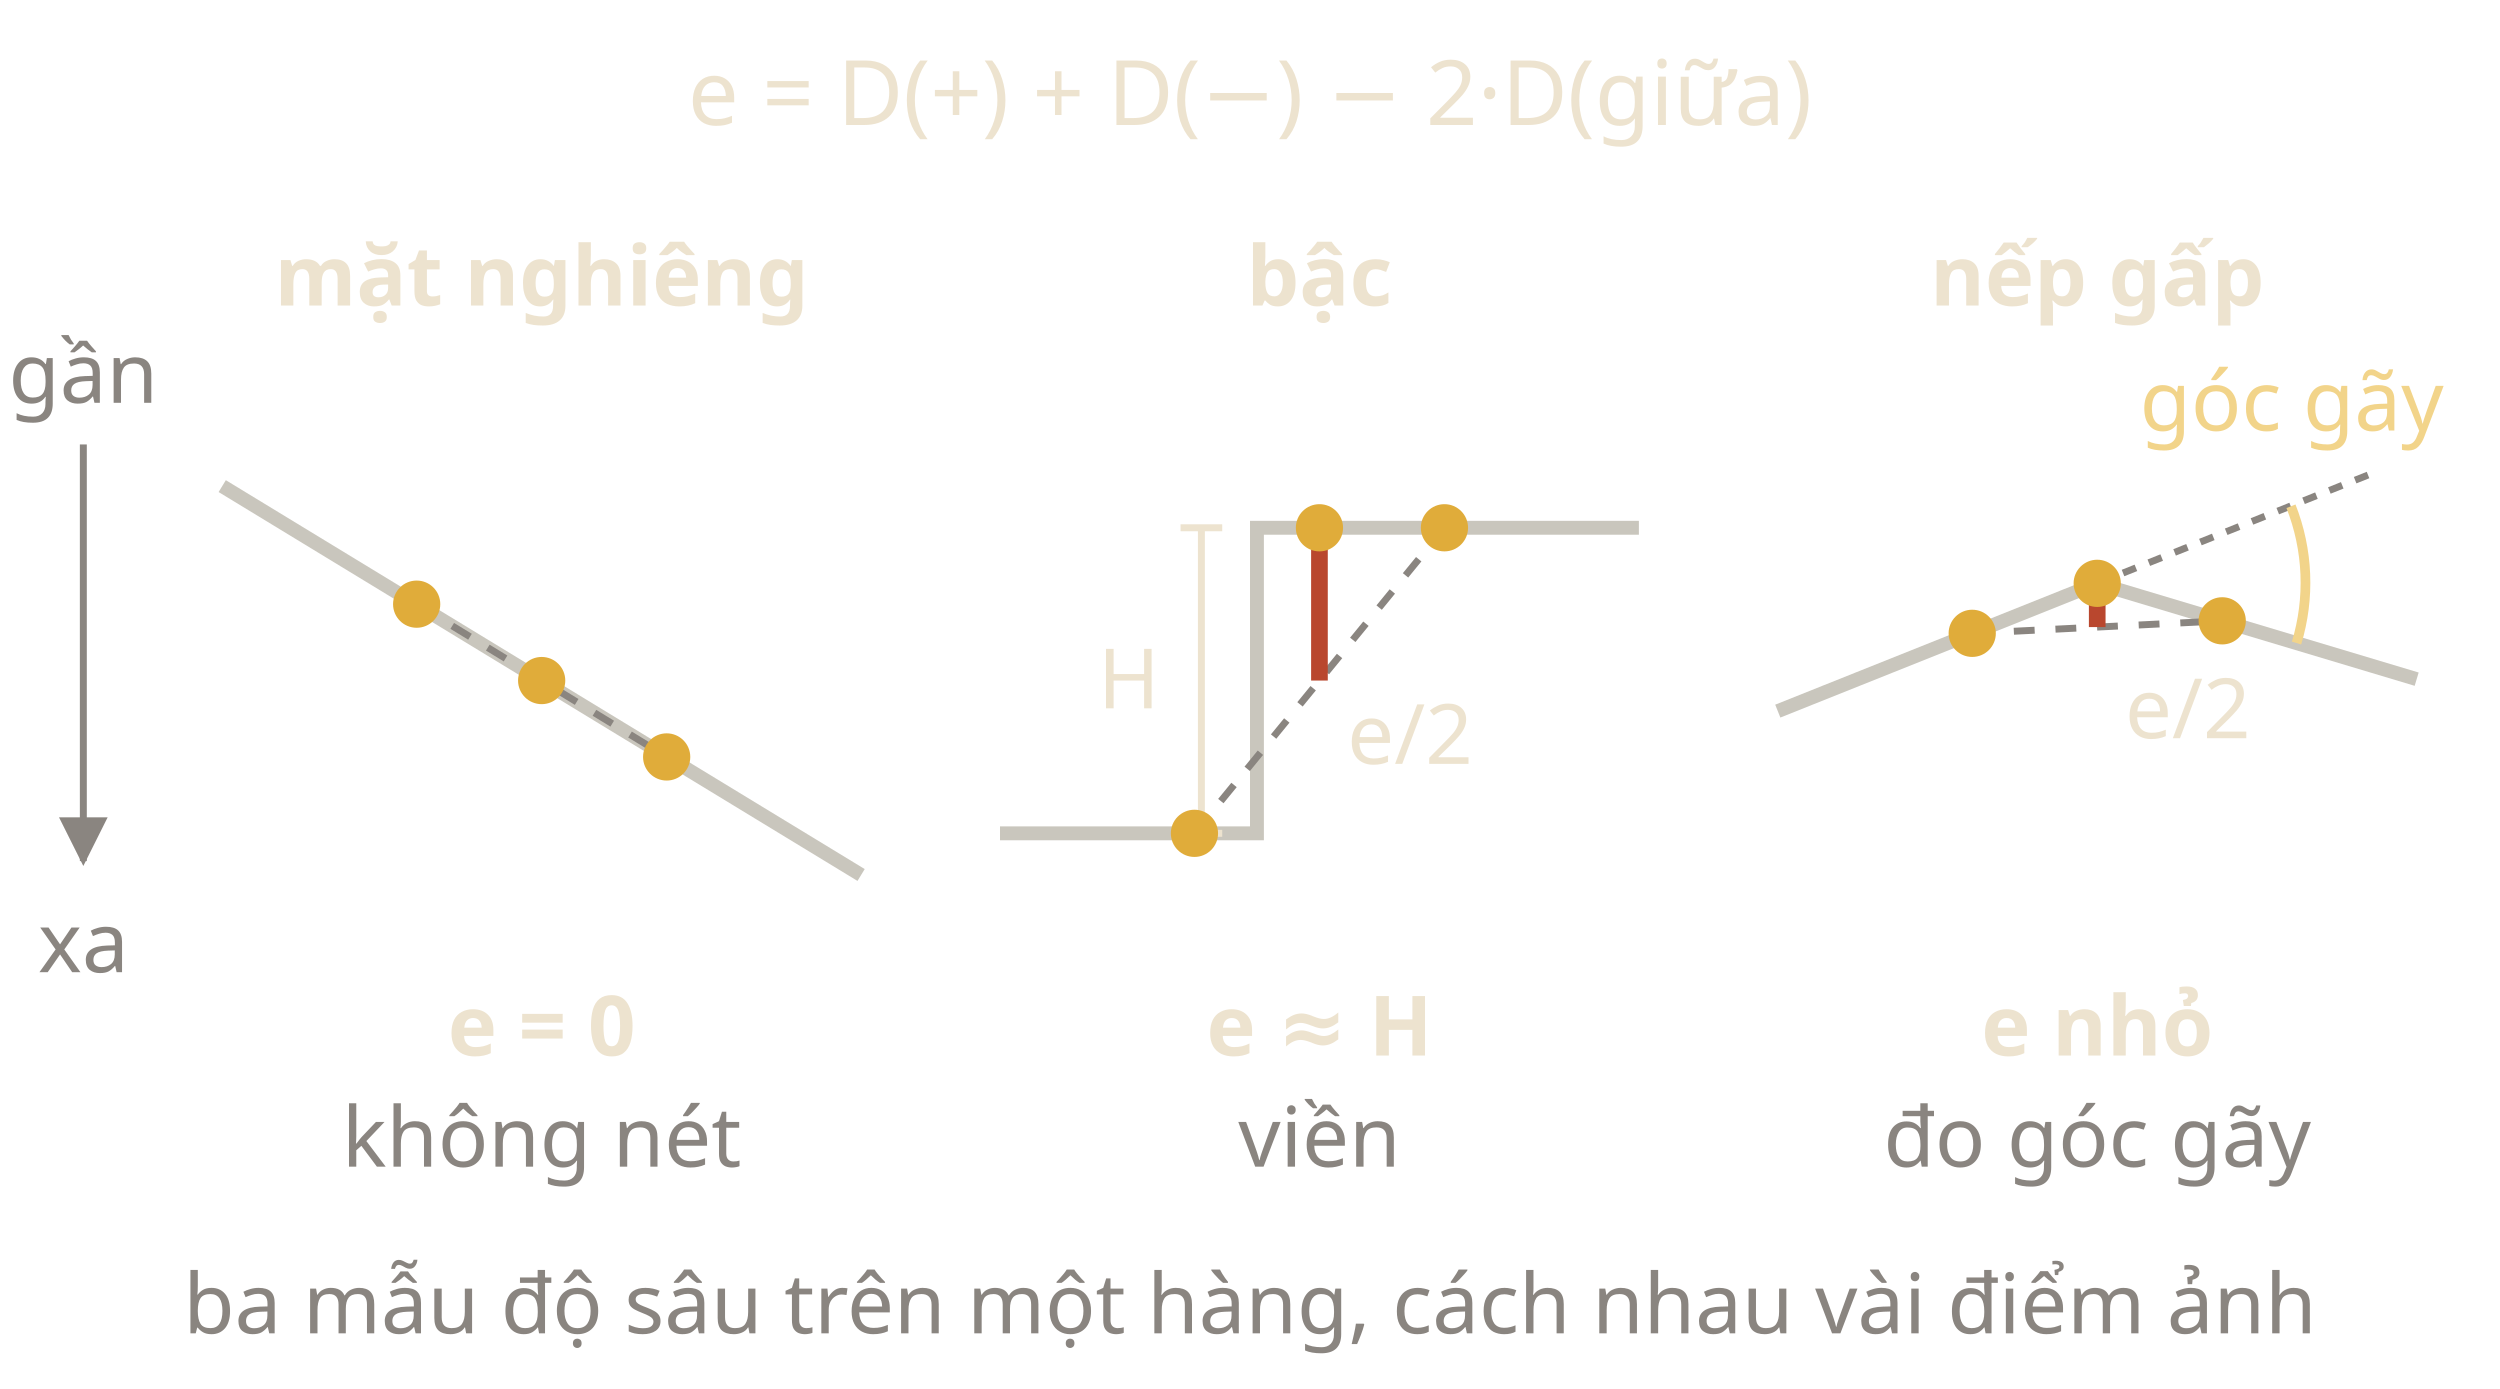
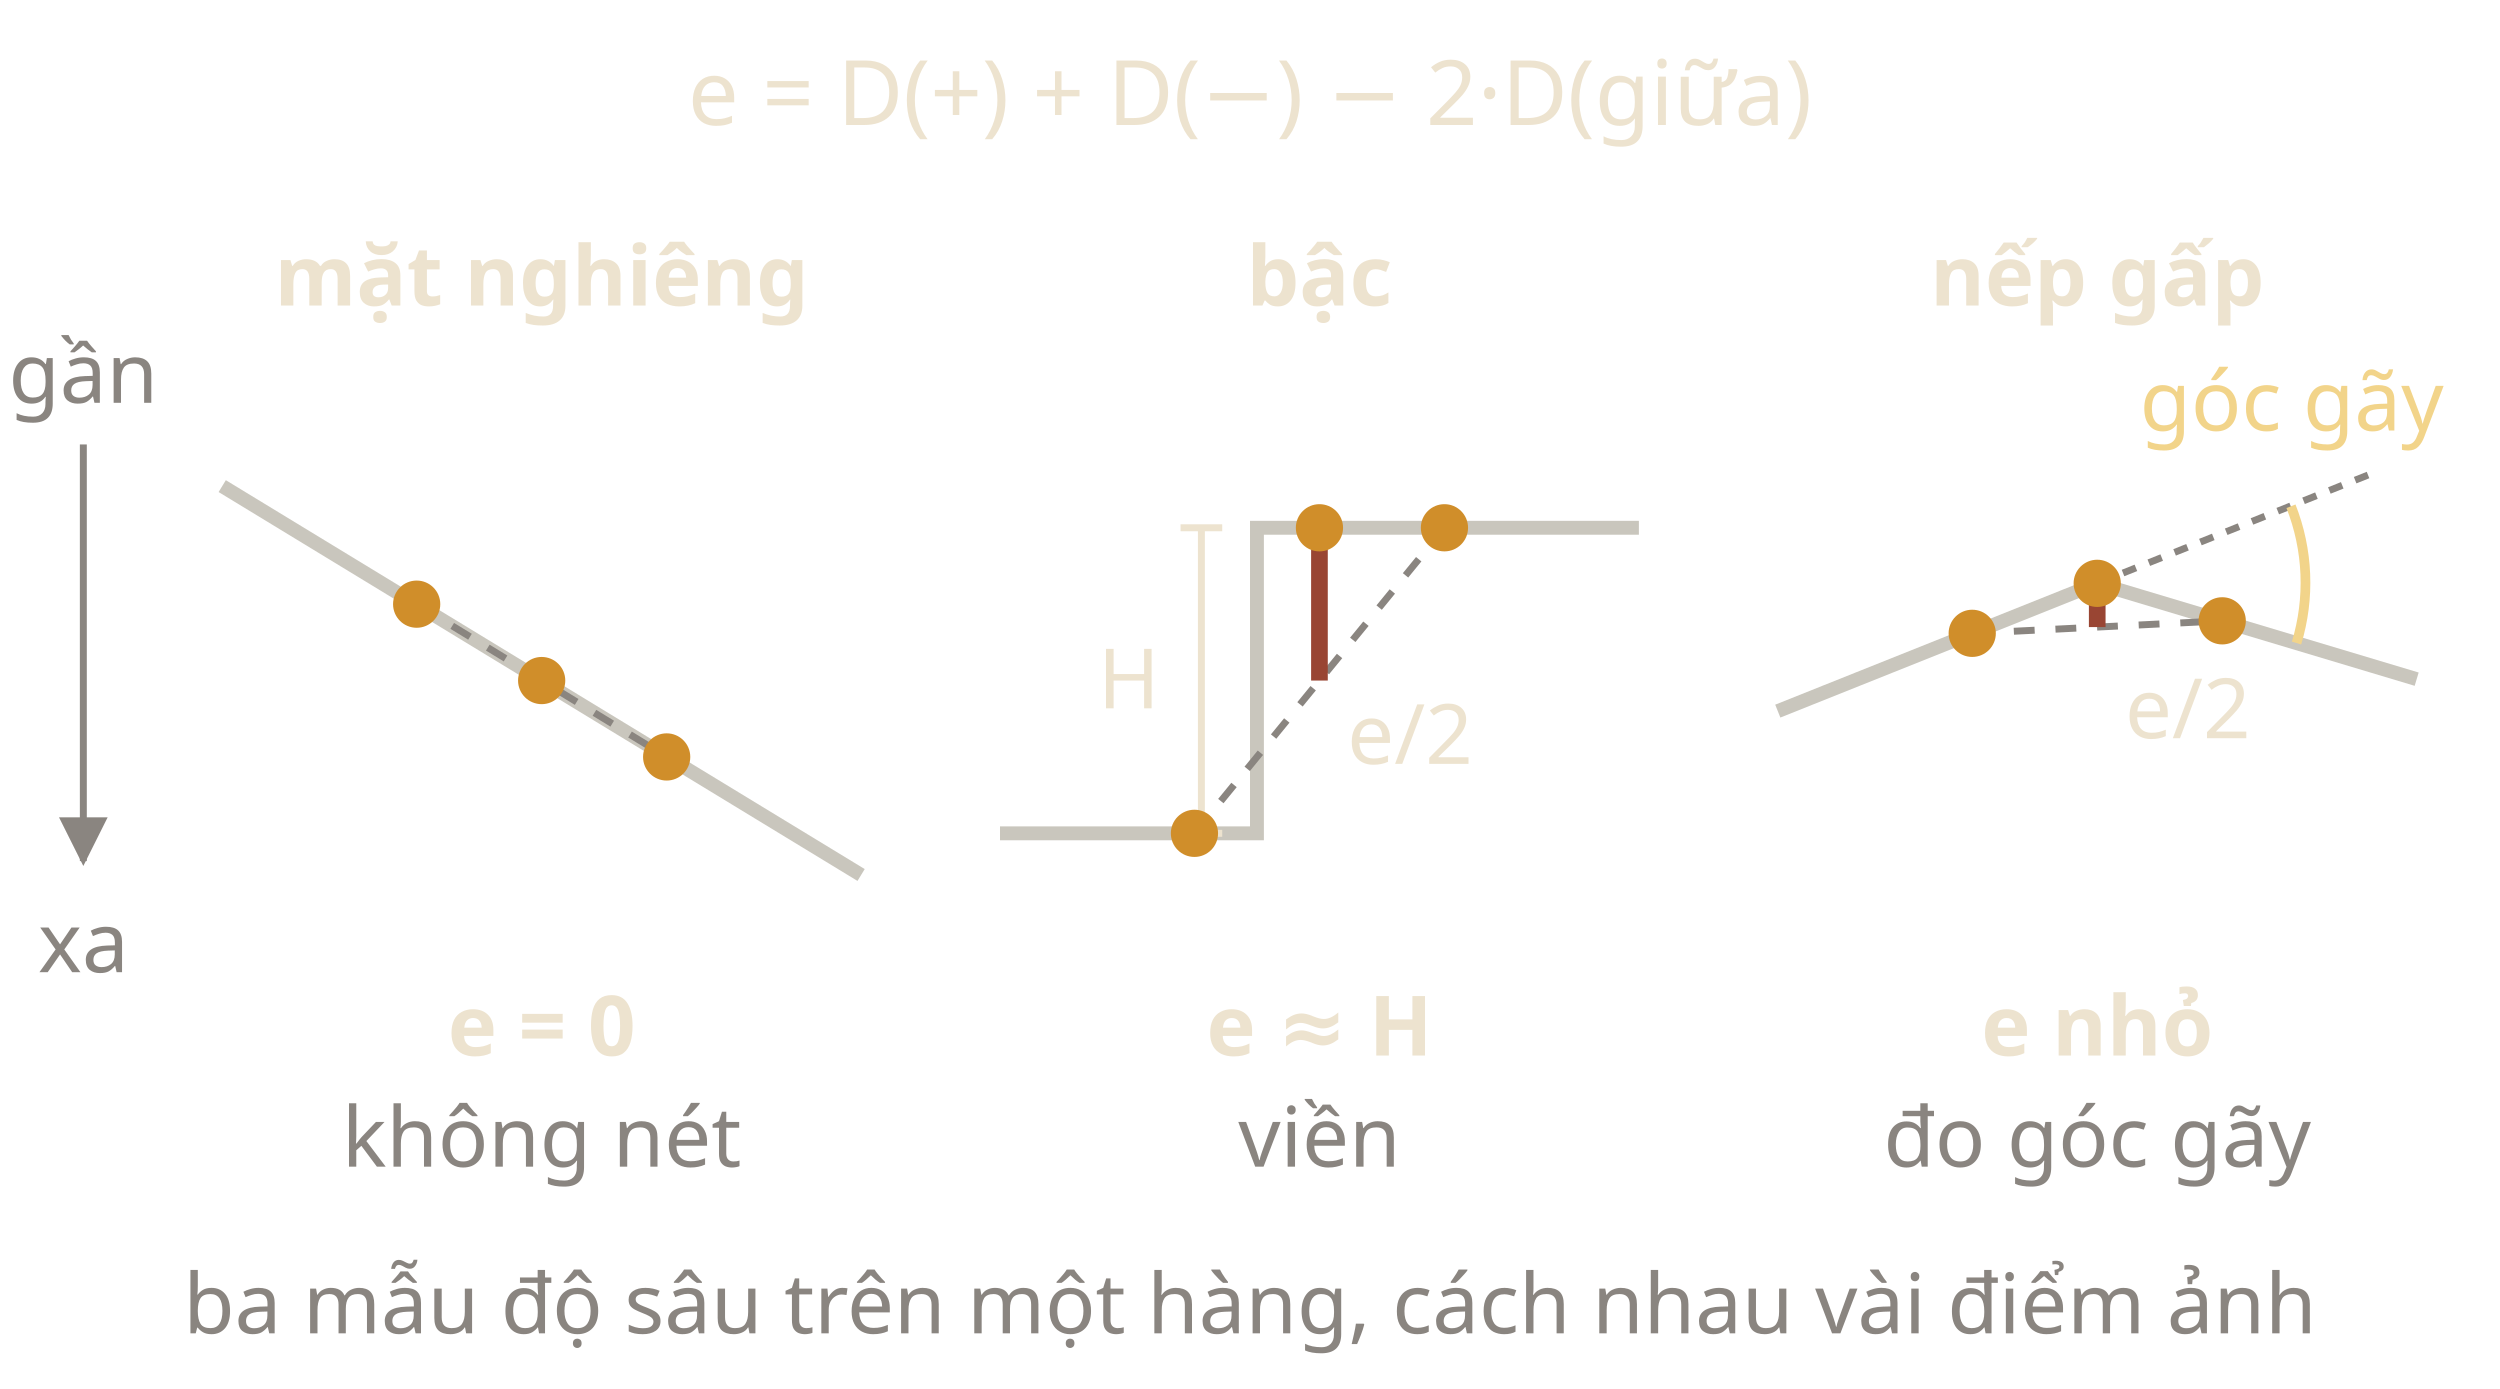
<svg xmlns="http://www.w3.org/2000/svg" viewBox="0 0 360 200" role="img" aria-labelledby="dg-dgmc-lm-title" font-family="'Be Vietnam Pro', system-ui, sans-serif" font-size="12">
  <defs>
    <marker id="dg-dgmc-lm-mui" viewBox="0 0 10 10" refX="9" refY="5" markerWidth="7" markerHeight="7" orient="auto">
      <path d="M0 0 L10 5 L0 10 Z" fill="#8A8580" />
    </marker>
  </defs>
  <text x="180" y="18" fill="#EDE3CF" text-anchor="middle" font-size="13">e = D(+) + D(−) − 2·D(giữa)</text>
  <path d="M12 64 V124" stroke="#8A8580" marker-end="url(#dg-dgmc-lm-mui)" />
  <text x="12" y="58" fill="#8A8580" text-anchor="middle">gần</text>
  <text x="12" y="140" fill="#8A8580" text-anchor="middle">xa</text>
  <g transform="translate(26 0)">
    <text x="52" y="44" fill="#EDE3CF" text-anchor="middle" font-weight="600">mặt nghiêng</text>
    <path d="M6 70 L98 126" fill="none" stroke="#C9C6BD" stroke-width="2" />
    <path d="M34 87 L70 109" stroke="#8A8580" stroke-dasharray="3 3" />
-     <g fill="#E0AC3A">
+     <g fill="#D08E2A">
      <circle cx="34" cy="87" r="3.4" />
      <circle cx="52" cy="98" r="3.4" />
      <circle cx="70" cy="109" r="3.4" />
    </g>
    <text x="52" y="152" fill="#EDE3CF" text-anchor="middle" font-weight="600">e = 0</text>
    <text x="52" y="168" fill="#8A8580" text-anchor="middle">không nét</text>
  </g>
  <g transform="translate(138 0)">
    <text x="52" y="44" fill="#EDE3CF" text-anchor="middle" font-weight="600">bậc</text>
    <path d="M6 120 H43 V76 H98" fill="none" stroke="#C9C6BD" stroke-width="2" />
    <path d="M34 120 L70 76" stroke="#8A8580" stroke-dasharray="3 3" />
-     <path d="M52 76 V98" stroke="#B9472E" stroke-width="2.4" />
+     <path d="M52 76 V98" stroke="#994533" stroke-width="2.4" />
    <text x="56" y="110" fill="#EDE3CF">e/2</text>
    <path d="M35 76 V120" stroke="#EDE3CF" stroke-width="1" />
    <path d="M32 76 H38 M32 120 H38" stroke="#EDE3CF" />
    <text x="29" y="102" fill="#EDE3CF" text-anchor="end">H</text>
-     <g fill="#E0AC3A">
+     <g fill="#D08E2A">
      <circle cx="34" cy="120" r="3.4" />
      <circle cx="52" cy="76" r="3.4" />
      <circle cx="70" cy="76" r="3.4" />
    </g>
    <text x="52" y="152" fill="#EDE3CF" text-anchor="middle" font-weight="600">e ≈ H</text>
    <text x="52" y="168" fill="#8A8580" text-anchor="middle">viền</text>
  </g>
  <g transform="translate(250 0)">
    <text x="52" y="44" fill="#EDE3CF" text-anchor="middle" font-weight="600">nếp gấp</text>
    <path d="M6 102.4 L52 84 L98 97.8" fill="none" stroke="#C9C6BD" stroke-width="2" />
    <path d="M34 91.2 L70 89.4" stroke="#8A8580" stroke-dasharray="3 3" />
-     <path d="M52 84 V90.3" stroke="#B9472E" stroke-width="2.4" />
+     <path d="M52 84 V90.3" stroke="#994533" stroke-width="2.4" />
    <text x="56" y="106.3" fill="#EDE3CF">e/2</text>
    <path d="M52 84 L92 68" stroke="#8A8580" stroke-dasharray="2 2" />
    <path d="M79.9 72.9 A30 30 0 0 1 80.7 92.6" fill="none" stroke="#F2D48A" stroke-width="1.4" />
    <text x="80" y="62" fill="#F2D48A" text-anchor="middle">góc gãy</text>
-     <g fill="#E0AC3A">
+     <g fill="#D08E2A">
      <circle cx="34" cy="91.2" r="3.4" />
      <circle cx="52" cy="84" r="3.4" />
      <circle cx="70" cy="89.4" r="3.4" />
    </g>
    <text x="52" y="152" fill="#EDE3CF" text-anchor="middle" font-weight="600">e nhỏ</text>
    <text x="52" y="168" fill="#8A8580" text-anchor="middle">đo góc gãy</text>
  </g>
  <text x="180" y="192" fill="#8A8580" text-anchor="middle">ba mẫu độ sâu trên một hàng, cách nhau vài điểm ảnh</text>
</svg>
